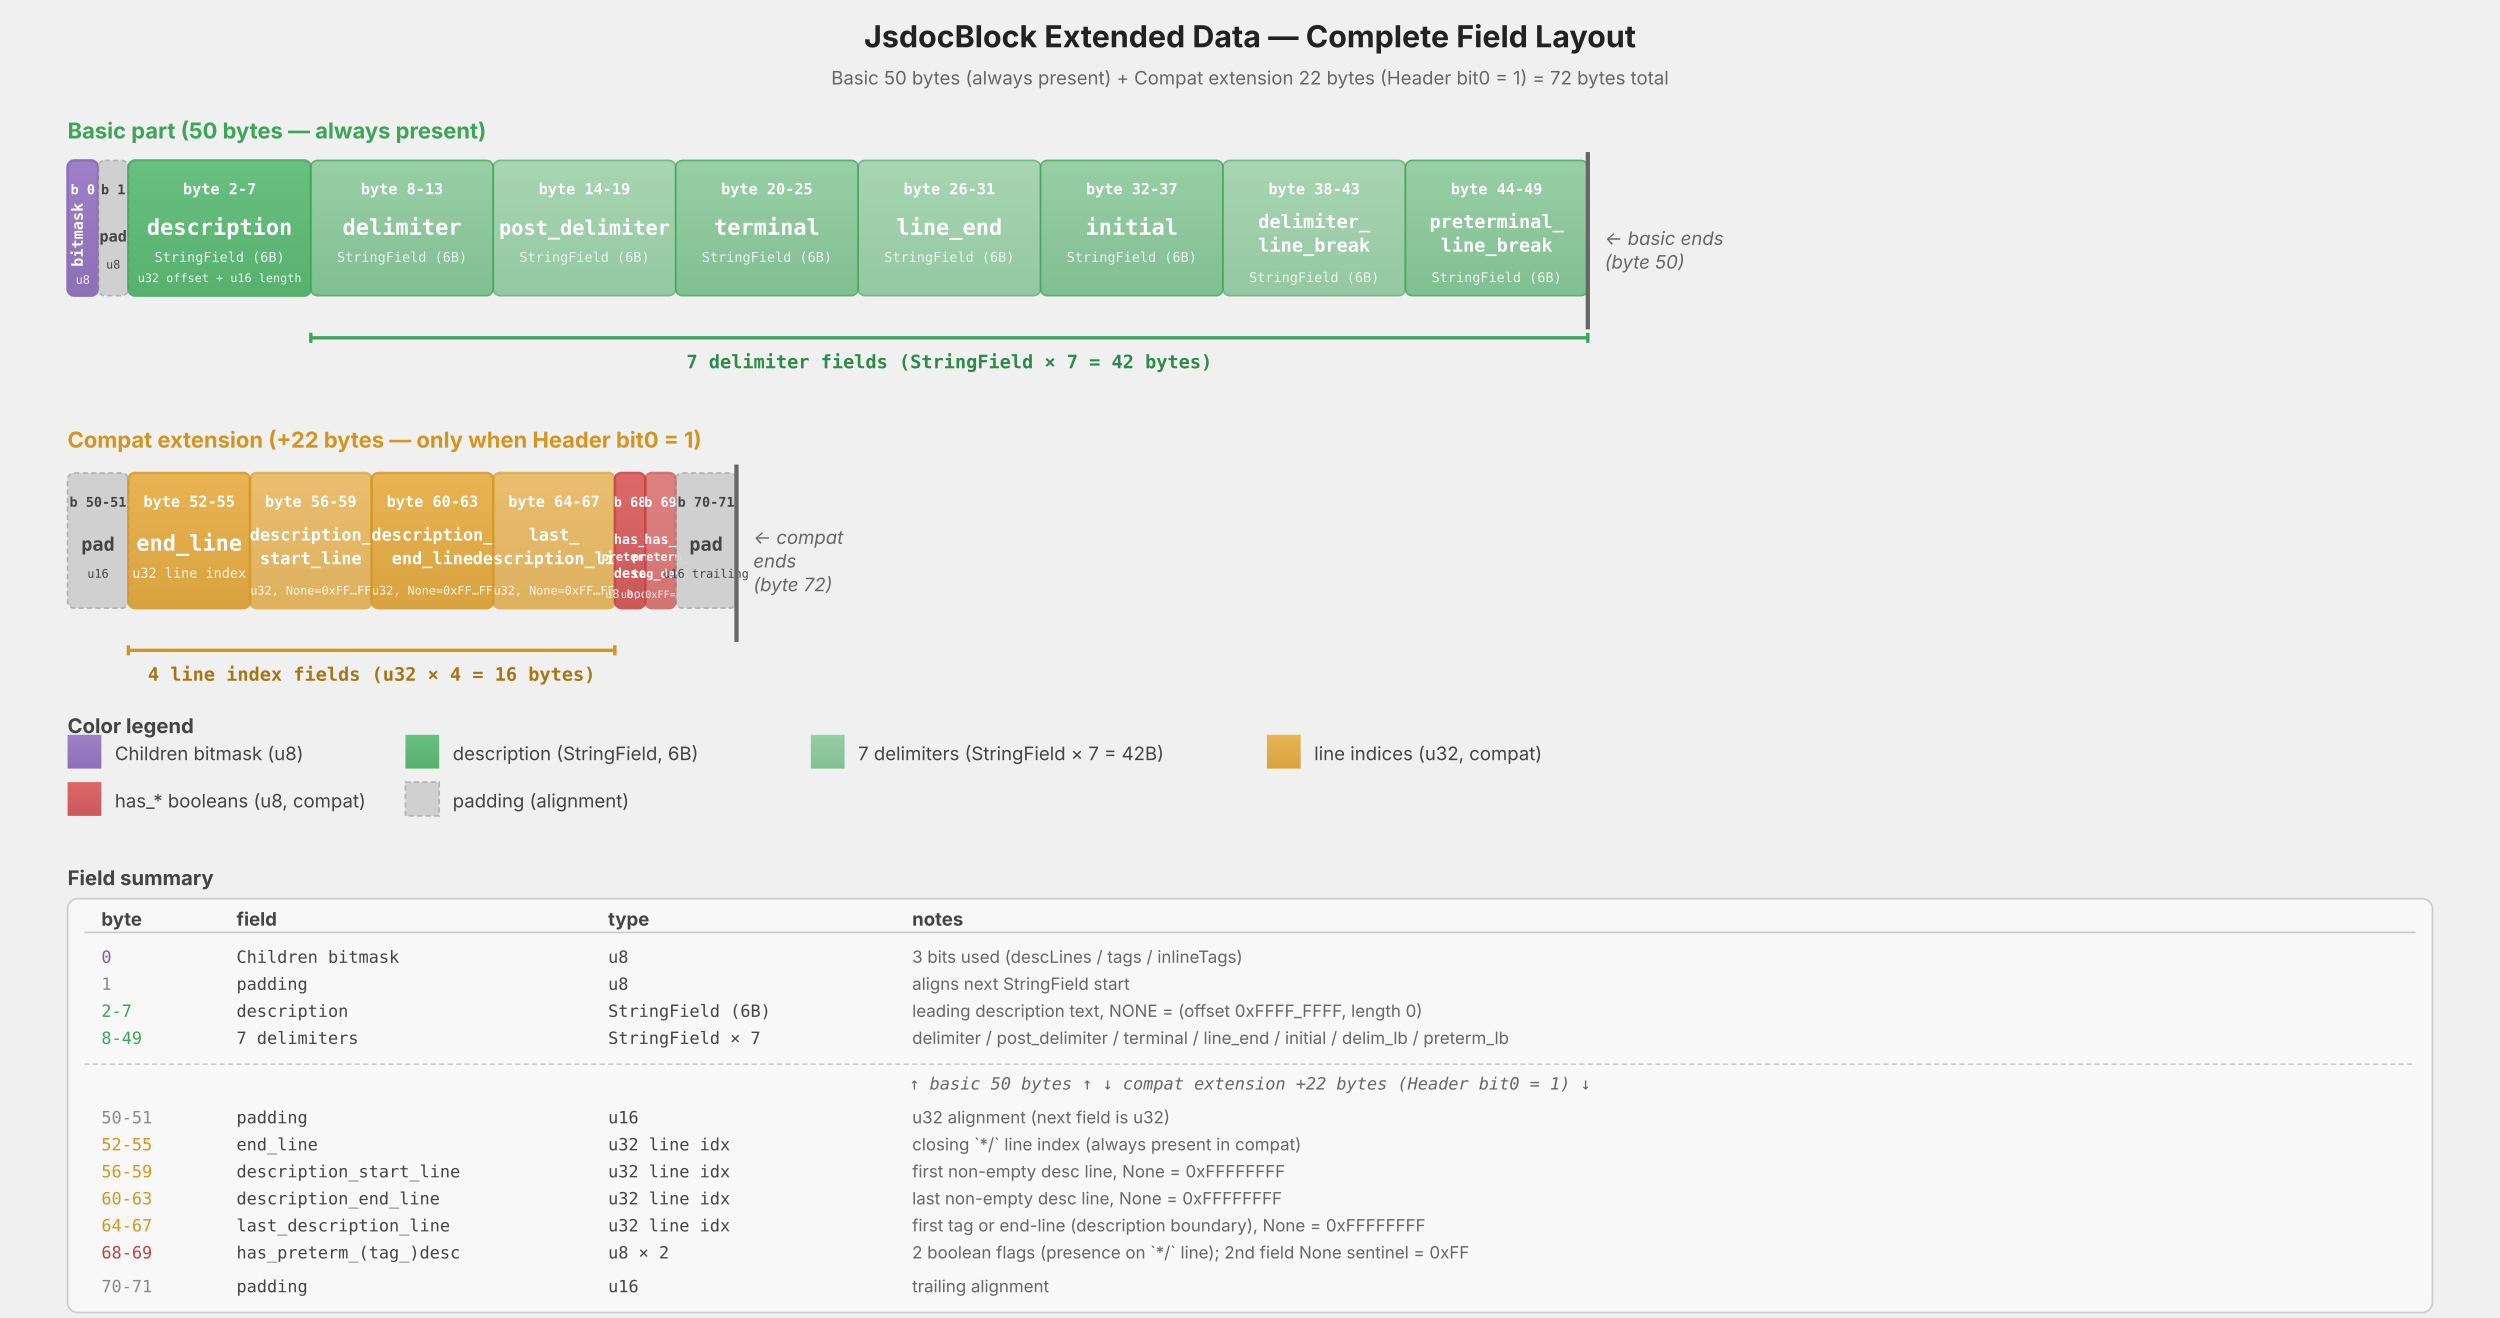
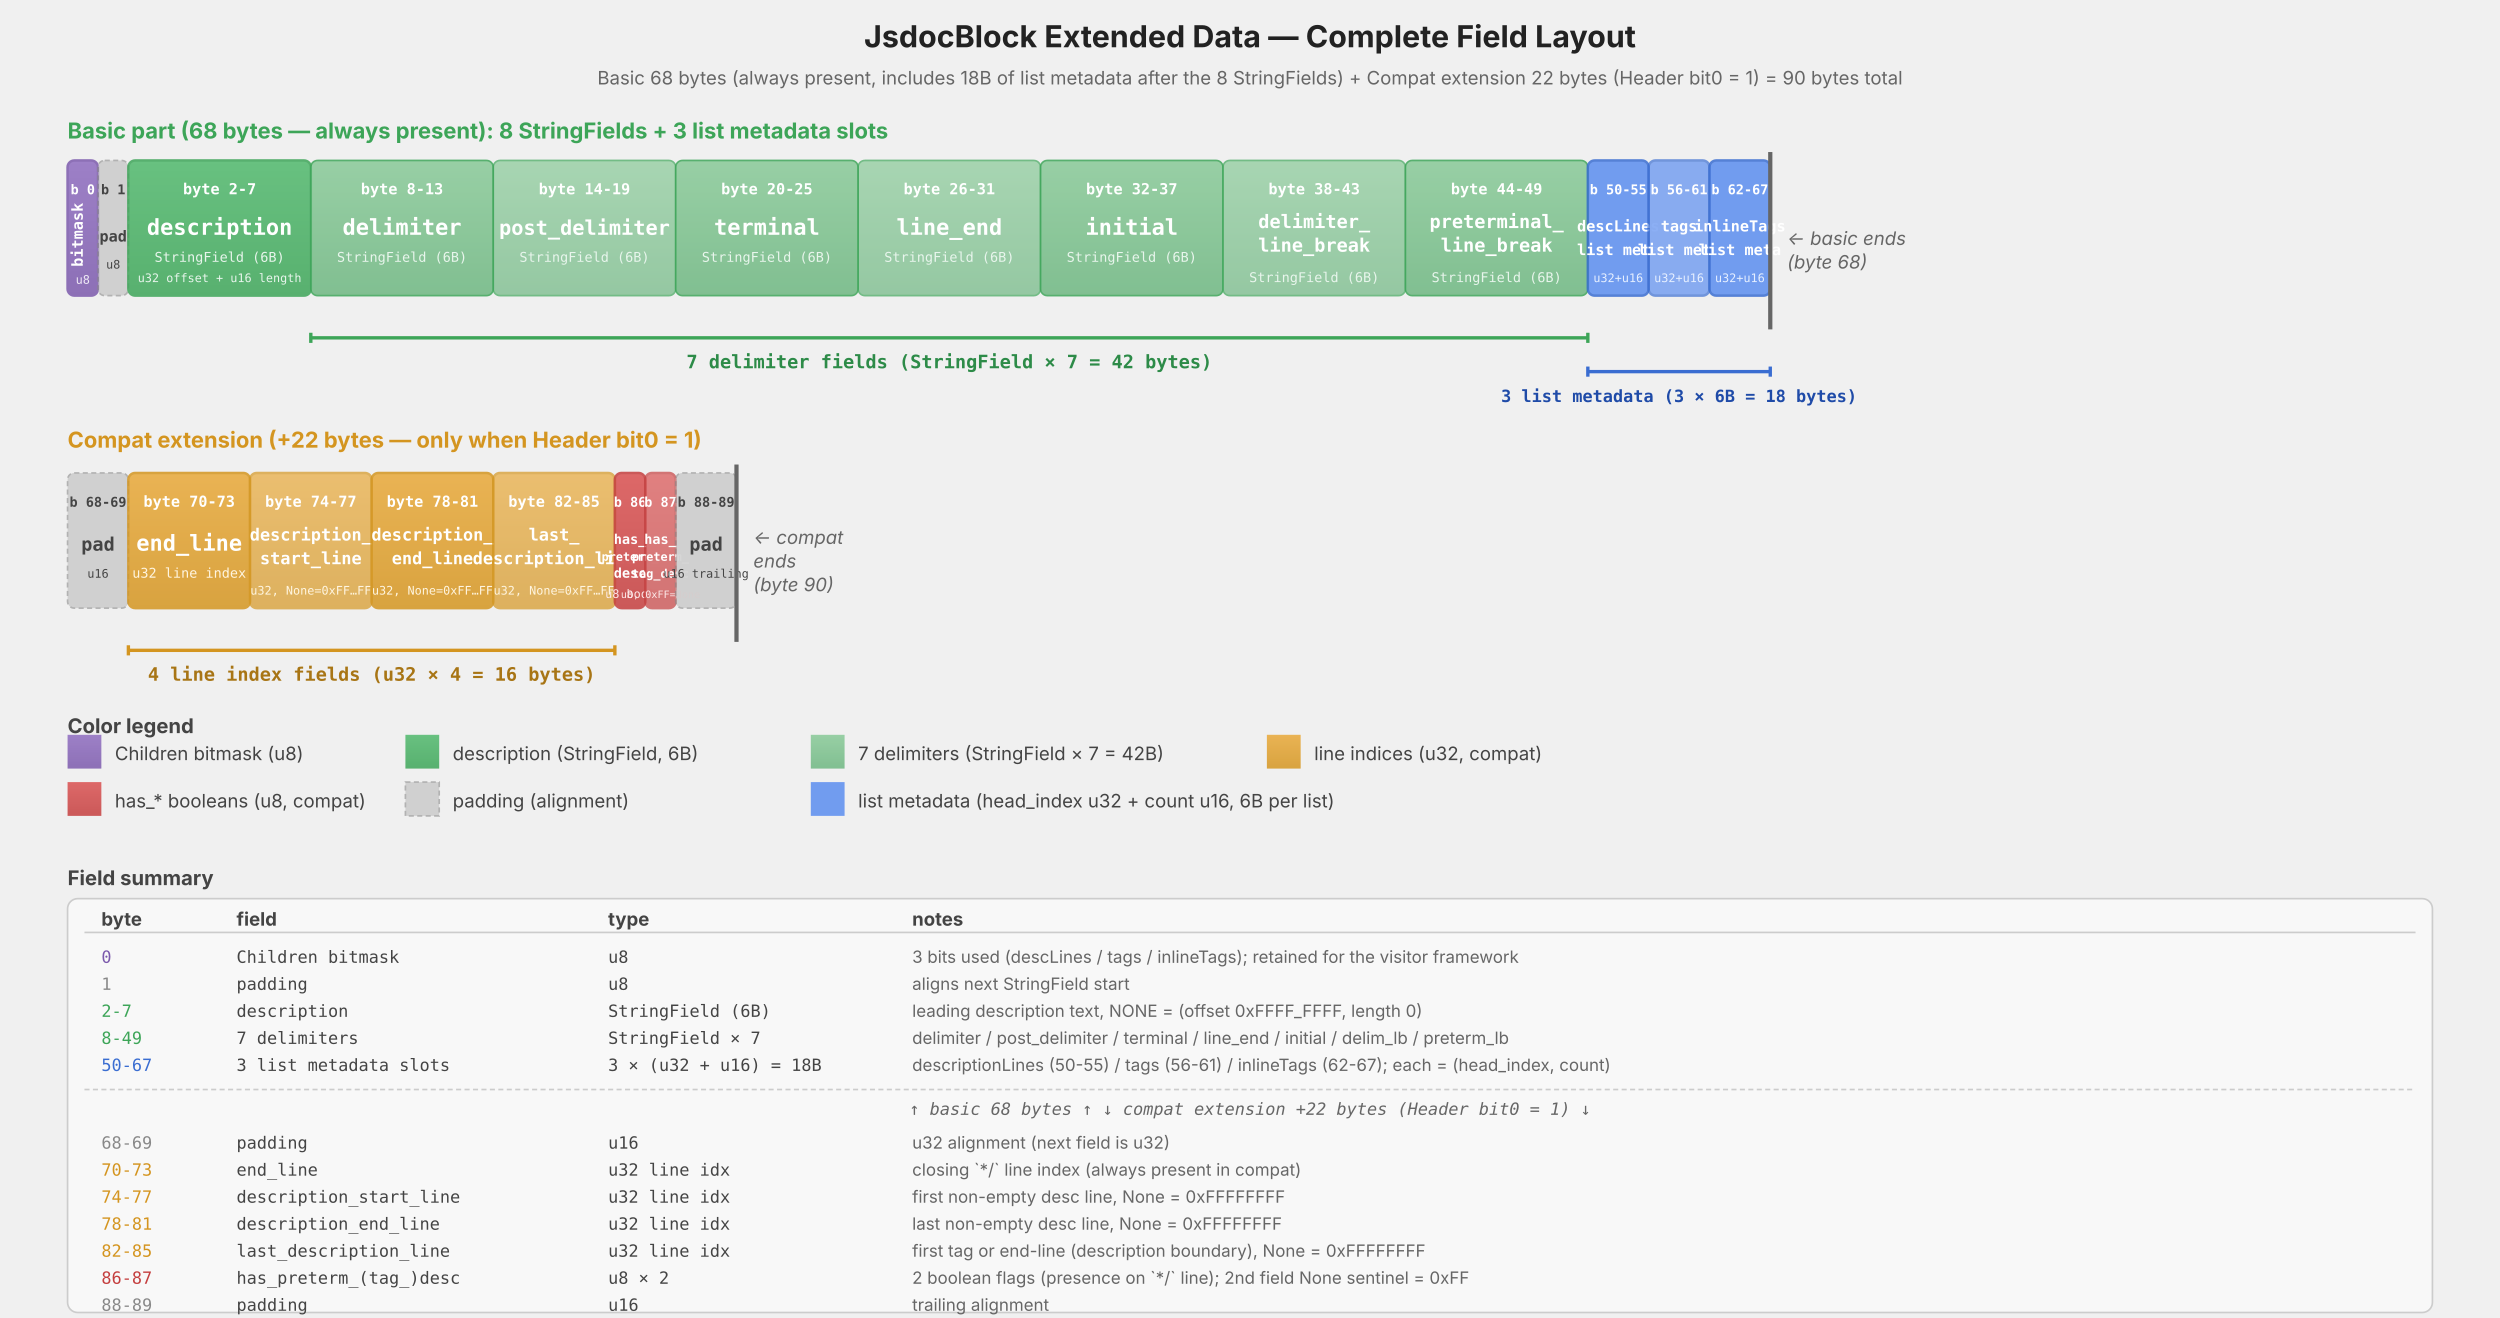
<svg xmlns="http://www.w3.org/2000/svg" viewBox="0 0 1480 780" font-family="monospace" font-size="13">
  <defs>
    <linearGradient id="gBitmask" x1="0" y1="0" x2="0" y2="1">
      <stop offset="0%" stop-color="#8e6cbf" />
      <stop offset="100%" stop-color="#7b59ac" />
    </linearGradient>
    <linearGradient id="gStr" x1="0" y1="0" x2="0" y2="1">
      <stop offset="0%" stop-color="#50b86c" />
      <stop offset="100%" stop-color="#3da558" />
    </linearGradient>
    <linearGradient id="gStrLight" x1="0" y1="0" x2="0" y2="1">
      <stop offset="0%" stop-color="#88c997" />
      <stop offset="100%" stop-color="#6db680" />
    </linearGradient>
    <linearGradient id="gLine" x1="0" y1="0" x2="0" y2="1">
      <stop offset="0%" stop-color="#e8a838" />
      <stop offset="100%" stop-color="#d49520" />
    </linearGradient>
    <linearGradient id="gBool" x1="0" y1="0" x2="0" y2="1">
      <stop offset="0%" stop-color="#d95050" />
      <stop offset="100%" stop-color="#c43e3e" />
    </linearGradient>
  </defs>
  <text x="740" y="28" text-anchor="middle" font-size="18" font-weight="bold" fill="#222" font-family="-apple-system, system-ui, sans-serif">JsdocBlock Extended Data — Complete Field Layout</text>
-   <text x="740" y="50" text-anchor="middle" font-size="11" fill="#666" font-family="-apple-system, system-ui, sans-serif">Basic 50 bytes (always present) + Compat extension 22 bytes (Header bit0 = 1) = 72 bytes total</text>
-   <text x="40" y="82" font-size="13" font-weight="bold" fill="#3da558" font-family="-apple-system, system-ui, sans-serif">Basic part (50 bytes — always present)</text>
+   <text x="740" y="50" text-anchor="middle" font-size="11" fill="#666" font-family="-apple-system, system-ui, sans-serif">Basic 68 bytes (always present, includes 18B of list metadata after the 8 StringFields) + Compat extension 22 bytes (Header bit0 = 1) = 90 bytes total</text>
+   <text x="40" y="82" font-size="13" font-weight="bold" fill="#3da558" font-family="-apple-system, system-ui, sans-serif">Basic part (68 bytes — always present): 8 StringFields + 3 list metadata slots</text>
  <g transform="translate(40, 95)">
    <rect x="0" y="0" width="18" height="80" rx="4" fill="url(#gBitmask)" opacity="0.85" stroke="#7b59ac" stroke-width="1.5" />
    <text x="9" y="20" text-anchor="middle" font-size="8" fill="#fff" font-weight="bold">b 0</text>
    <text x="9" y="44" text-anchor="middle" font-size="9" fill="#fff" font-weight="bold" transform="rotate(-90 9 44)">bitmask</text>
    <text x="9" y="73" text-anchor="middle" font-size="7" fill="#efeaf5">u8</text>
    <rect x="18" y="0" width="18" height="80" rx="4" fill="#bbb" opacity="0.6" stroke="#888" stroke-width="1" stroke-dasharray="3,2" />
    <text x="27" y="20" text-anchor="middle" font-size="8" fill="#444" font-weight="bold">b 1</text>
    <text x="27" y="48" text-anchor="middle" font-size="9" fill="#444" font-weight="bold">pad</text>
    <text x="27" y="64" text-anchor="middle" font-size="7" fill="#444">u8</text>
    <rect x="36" y="0" width="108" height="80" rx="4" fill="url(#gStr)" opacity="0.85" stroke="#3da558" stroke-width="1.5" />
    <text x="90" y="20" text-anchor="middle" font-size="9" fill="#fff" font-weight="bold">byte 2-7</text>
    <text x="90" y="44" text-anchor="middle" font-size="13" fill="#fff" font-weight="bold">description</text>
    <text x="90" y="60" text-anchor="middle" font-size="8" fill="#e8f5ec">StringField (6B)</text>
    <text x="90" y="72" text-anchor="middle" font-size="7" fill="#e8f5ec">u32 offset + u16 length</text>
    <rect x="144" y="0" width="108" height="80" rx="4" fill="url(#gStrLight)" opacity="0.85" stroke="#3da558" stroke-width="1" />
    <text x="198" y="20" text-anchor="middle" font-size="9" fill="#fff" font-weight="bold">byte 8-13</text>
    <text x="198" y="44" text-anchor="middle" font-size="13" fill="#fff" font-weight="bold">delimiter</text>
    <text x="198" y="60" text-anchor="middle" font-size="8" fill="#e8f5ec">StringField (6B)</text>
    <rect x="252" y="0" width="108" height="80" rx="4" fill="url(#gStrLight)" opacity="0.7" stroke="#3da558" stroke-width="1" />
    <text x="306" y="20" text-anchor="middle" font-size="9" fill="#fff" font-weight="bold">byte 14-19</text>
    <text x="306" y="44" text-anchor="middle" font-size="12" fill="#fff" font-weight="bold">post_delimiter</text>
    <text x="306" y="60" text-anchor="middle" font-size="8" fill="#e8f5ec">StringField (6B)</text>
    <rect x="360" y="0" width="108" height="80" rx="4" fill="url(#gStrLight)" opacity="0.85" stroke="#3da558" stroke-width="1" />
    <text x="414" y="20" text-anchor="middle" font-size="9" fill="#fff" font-weight="bold">byte 20-25</text>
    <text x="414" y="44" text-anchor="middle" font-size="13" fill="#fff" font-weight="bold">terminal</text>
    <text x="414" y="60" text-anchor="middle" font-size="8" fill="#e8f5ec">StringField (6B)</text>
    <rect x="468" y="0" width="108" height="80" rx="4" fill="url(#gStrLight)" opacity="0.7" stroke="#3da558" stroke-width="1" />
    <text x="522" y="20" text-anchor="middle" font-size="9" fill="#fff" font-weight="bold">byte 26-31</text>
    <text x="522" y="44" text-anchor="middle" font-size="13" fill="#fff" font-weight="bold">line_end</text>
    <text x="522" y="60" text-anchor="middle" font-size="8" fill="#e8f5ec">StringField (6B)</text>
    <rect x="576" y="0" width="108" height="80" rx="4" fill="url(#gStrLight)" opacity="0.85" stroke="#3da558" stroke-width="1" />
    <text x="630" y="20" text-anchor="middle" font-size="9" fill="#fff" font-weight="bold">byte 32-37</text>
    <text x="630" y="44" text-anchor="middle" font-size="13" fill="#fff" font-weight="bold">initial</text>
    <text x="630" y="60" text-anchor="middle" font-size="8" fill="#e8f5ec">StringField (6B)</text>
    <rect x="684" y="0" width="108" height="80" rx="4" fill="url(#gStrLight)" opacity="0.7" stroke="#3da558" stroke-width="1" />
    <text x="738" y="20" text-anchor="middle" font-size="9" fill="#fff" font-weight="bold">byte 38-43</text>
    <text x="738" y="40" text-anchor="middle" font-size="11" fill="#fff" font-weight="bold">delimiter_</text>
    <text x="738" y="54" text-anchor="middle" font-size="11" fill="#fff" font-weight="bold">line_break</text>
    <text x="738" y="72" text-anchor="middle" font-size="8" fill="#e8f5ec">StringField (6B)</text>
    <rect x="792" y="0" width="108" height="80" rx="4" fill="url(#gStrLight)" opacity="0.85" stroke="#3da558" stroke-width="1" />
    <text x="846" y="20" text-anchor="middle" font-size="9" fill="#fff" font-weight="bold">byte 44-49</text>
    <text x="846" y="40" text-anchor="middle" font-size="11" fill="#fff" font-weight="bold">preterminal_</text>
    <text x="846" y="54" text-anchor="middle" font-size="11" fill="#fff" font-weight="bold">line_break</text>
    <text x="846" y="72" text-anchor="middle" font-size="8" fill="#e8f5ec">StringField (6B)</text>
-     <line x1="900" y1="-5" x2="900" y2="100" stroke="#666" stroke-width="2.5" />
-     <text x="910" y="50" font-size="11" fill="#666" font-style="italic" font-family="-apple-system, system-ui, sans-serif">← basic ends</text>
-     <text x="910" y="64" font-size="11" fill="#666" font-style="italic" font-family="-apple-system, system-ui, sans-serif">  (byte 50)</text>
+     <rect x="900" y="0" width="36" height="80" rx="4" fill="#5b8def" opacity="0.85" stroke="#3a6dd1" stroke-width="1.5" />
+     <text x="918" y="20" text-anchor="middle" font-size="8" fill="#fff" font-weight="bold">b 50-55</text>
+     <text x="918" y="42" text-anchor="middle" font-size="9" fill="#fff" font-weight="bold">descLines</text>
+     <text x="918" y="56" text-anchor="middle" font-size="9" fill="#fff" font-weight="bold">list meta</text>
+     <text x="918" y="72" text-anchor="middle" font-size="7" fill="#e6efff">u32+u16</text>
+     <rect x="936" y="0" width="36" height="80" rx="4" fill="#5b8def" opacity="0.7" stroke="#3a6dd1" stroke-width="1.5" />
+     <text x="954" y="20" text-anchor="middle" font-size="8" fill="#fff" font-weight="bold">b 56-61</text>
+     <text x="954" y="42" text-anchor="middle" font-size="9" fill="#fff" font-weight="bold">tags</text>
+     <text x="954" y="56" text-anchor="middle" font-size="9" fill="#fff" font-weight="bold">list meta</text>
+     <text x="954" y="72" text-anchor="middle" font-size="7" fill="#e6efff">u32+u16</text>
+     <rect x="972" y="0" width="36" height="80" rx="4" fill="#5b8def" opacity="0.85" stroke="#3a6dd1" stroke-width="1.5" />
+     <text x="990" y="20" text-anchor="middle" font-size="8" fill="#fff" font-weight="bold">b 62-67</text>
+     <text x="990" y="42" text-anchor="middle" font-size="9" fill="#fff" font-weight="bold">inlineTags</text>
+     <text x="990" y="56" text-anchor="middle" font-size="9" fill="#fff" font-weight="bold">list meta</text>
+     <text x="990" y="72" text-anchor="middle" font-size="7" fill="#e6efff">u32+u16</text>
+     <line x1="1008" y1="-5" x2="1008" y2="100" stroke="#666" stroke-width="2.5" />
+     <text x="1018" y="50" font-size="11" fill="#666" font-style="italic" font-family="-apple-system, system-ui, sans-serif">← basic ends</text>
+     <text x="1018" y="64" font-size="11" fill="#666" font-style="italic" font-family="-apple-system, system-ui, sans-serif">  (byte 68)</text>
  </g>
  <g transform="translate(40, 200)">
    <line x1="144" y1="0" x2="900" y2="0" stroke="#3da558" stroke-width="2" />
    <line x1="144" y1="-3" x2="144" y2="3" stroke="#3da558" stroke-width="2" />
    <line x1="900" y1="-3" x2="900" y2="3" stroke="#3da558" stroke-width="2" />
    <text x="522" y="18" text-anchor="middle" fill="#2d8b48" font-size="11" font-weight="bold">7 delimiter fields (StringField × 7 = 42 bytes)</text>
  </g>
+   <g transform="translate(40, 220)">
+     <line x1="900" y1="0" x2="1008" y2="0" stroke="#3a6dd1" stroke-width="2" />
+     <line x1="900" y1="-3" x2="900" y2="3" stroke="#3a6dd1" stroke-width="2" />
+     <line x1="1008" y1="-3" x2="1008" y2="3" stroke="#3a6dd1" stroke-width="2" />
+     <text x="954" y="18" text-anchor="middle" fill="#1f4ba8" font-size="10" font-weight="bold">3 list metadata (3 × 6B = 18 bytes)</text>
+   </g>
  <text x="40" y="265" font-size="13" font-weight="bold" fill="#d49520" font-family="-apple-system, system-ui, sans-serif">Compat extension (+22 bytes — only when Header bit0 = 1)</text>
  <g transform="translate(40, 280)">
    <rect x="0" y="0" width="36" height="80" rx="4" fill="#bbb" opacity="0.6" stroke="#888" stroke-width="1" stroke-dasharray="3,2" />
-     <text x="18" y="20" text-anchor="middle" font-size="8" fill="#444" font-weight="bold">b 50-51</text>
+     <text x="18" y="20" text-anchor="middle" font-size="8" fill="#444" font-weight="bold">b 68-69</text>
    <text x="18" y="46" text-anchor="middle" font-size="11" fill="#444" font-weight="bold">pad</text>
    <text x="18" y="62" text-anchor="middle" font-size="7" fill="#444">u16</text>
    <rect x="36" y="0" width="72" height="80" rx="4" fill="url(#gLine)" opacity="0.85" stroke="#d49520" stroke-width="1.5" />
-     <text x="72" y="20" text-anchor="middle" font-size="9" fill="#fff" font-weight="bold">byte 52-55</text>
+     <text x="72" y="20" text-anchor="middle" font-size="9" fill="#fff" font-weight="bold">byte 70-73</text>
    <text x="72" y="46" text-anchor="middle" font-size="13" fill="#fff" font-weight="bold">end_line</text>
    <text x="72" y="62" text-anchor="middle" font-size="8" fill="#fff5e0">u32 line index</text>
    <rect x="108" y="0" width="72" height="80" rx="4" fill="url(#gLine)" opacity="0.7" stroke="#d49520" stroke-width="1.5" />
-     <text x="144" y="20" text-anchor="middle" font-size="9" fill="#fff" font-weight="bold">byte 56-59</text>
+     <text x="144" y="20" text-anchor="middle" font-size="9" fill="#fff" font-weight="bold">byte 74-77</text>
    <text x="144" y="40" text-anchor="middle" font-size="10" fill="#fff" font-weight="bold">description_</text>
    <text x="144" y="54" text-anchor="middle" font-size="10" fill="#fff" font-weight="bold">start_line</text>
    <text x="144" y="72" text-anchor="middle" font-size="7" fill="#fff5e0">u32, None=0xFF…FF</text>
    <rect x="180" y="0" width="72" height="80" rx="4" fill="url(#gLine)" opacity="0.85" stroke="#d49520" stroke-width="1.5" />
-     <text x="216" y="20" text-anchor="middle" font-size="9" fill="#fff" font-weight="bold">byte 60-63</text>
+     <text x="216" y="20" text-anchor="middle" font-size="9" fill="#fff" font-weight="bold">byte 78-81</text>
    <text x="216" y="40" text-anchor="middle" font-size="10" fill="#fff" font-weight="bold">description_</text>
    <text x="216" y="54" text-anchor="middle" font-size="10" fill="#fff" font-weight="bold">end_line</text>
    <text x="216" y="72" text-anchor="middle" font-size="7" fill="#fff5e0">u32, None=0xFF…FF</text>
    <rect x="252" y="0" width="72" height="80" rx="4" fill="url(#gLine)" opacity="0.7" stroke="#d49520" stroke-width="1.5" />
-     <text x="288" y="20" text-anchor="middle" font-size="9" fill="#fff" font-weight="bold">byte 64-67</text>
+     <text x="288" y="20" text-anchor="middle" font-size="9" fill="#fff" font-weight="bold">byte 82-85</text>
    <text x="288" y="40" text-anchor="middle" font-size="10" fill="#fff" font-weight="bold">last_</text>
    <text x="288" y="54" text-anchor="middle" font-size="10" fill="#fff" font-weight="bold">description_line</text>
    <text x="288" y="72" text-anchor="middle" font-size="7" fill="#fff5e0">u32, None=0xFF…FF</text>
    <rect x="324" y="0" width="18" height="80" rx="4" fill="url(#gBool)" opacity="0.85" stroke="#c43e3e" stroke-width="1.5" />
-     <text x="333" y="20" text-anchor="middle" font-size="8" fill="#fff" font-weight="bold">b 68</text>
+     <text x="333" y="20" text-anchor="middle" font-size="8" fill="#fff" font-weight="bold">b 86</text>
    <text x="333" y="42" text-anchor="middle" font-size="8" fill="#fff" font-weight="bold">has_</text>
    <text x="333" y="52" text-anchor="middle" font-size="7" fill="#fff" font-weight="bold">preterm_</text>
    <text x="333" y="62" text-anchor="middle" font-size="8" fill="#fff" font-weight="bold">desc</text>
    <text x="333" y="74" text-anchor="middle" font-size="7" fill="#fce8e8">u8 bool</text>
    <rect x="342" y="0" width="18" height="80" rx="4" fill="url(#gBool)" opacity="0.7" stroke="#c43e3e" stroke-width="1.5" />
-     <text x="351" y="20" text-anchor="middle" font-size="8" fill="#fff" font-weight="bold">b 69</text>
+     <text x="351" y="20" text-anchor="middle" font-size="8" fill="#fff" font-weight="bold">b 87</text>
    <text x="351" y="42" text-anchor="middle" font-size="8" fill="#fff" font-weight="bold">has_</text>
    <text x="351" y="52" text-anchor="middle" font-size="7" fill="#fff" font-weight="bold">preterm_</text>
    <text x="351" y="62" text-anchor="middle" font-size="7" fill="#fff" font-weight="bold">tag_desc</text>
    <text x="351" y="74" text-anchor="middle" font-size="6" fill="#fce8e8">u8, 0xFF=None</text>
    <rect x="360" y="0" width="36" height="80" rx="4" fill="#bbb" opacity="0.6" stroke="#888" stroke-width="1" stroke-dasharray="3,2" />
-     <text x="378" y="20" text-anchor="middle" font-size="8" fill="#444" font-weight="bold">b 70-71</text>
+     <text x="378" y="20" text-anchor="middle" font-size="8" fill="#444" font-weight="bold">b 88-89</text>
    <text x="378" y="46" text-anchor="middle" font-size="11" fill="#444" font-weight="bold">pad</text>
    <text x="378" y="62" text-anchor="middle" font-size="7" fill="#444">u16 trailing</text>
    <line x1="396" y1="-5" x2="396" y2="100" stroke="#666" stroke-width="2.5" />
    <text x="406" y="42" font-size="11" fill="#666" font-style="italic" font-family="-apple-system, system-ui, sans-serif">← compat</text>
    <text x="406" y="56" font-size="11" fill="#666" font-style="italic" font-family="-apple-system, system-ui, sans-serif">   ends</text>
-     <text x="406" y="70" font-size="11" fill="#666" font-style="italic" font-family="-apple-system, system-ui, sans-serif">(byte 72)</text>
+     <text x="406" y="70" font-size="11" fill="#666" font-style="italic" font-family="-apple-system, system-ui, sans-serif">(byte 90)</text>
  </g>
  <g transform="translate(40, 385)">
    <line x1="36" y1="0" x2="324" y2="0" stroke="#d49520" stroke-width="2" />
    <line x1="36" y1="-3" x2="36" y2="3" stroke="#d49520" stroke-width="2" />
    <line x1="324" y1="-3" x2="324" y2="3" stroke="#d49520" stroke-width="2" />
    <text x="180" y="18" text-anchor="middle" fill="#a87515" font-size="11" font-weight="bold">4 line index fields (u32 × 4 = 16 bytes)</text>
  </g>
  <g transform="translate(40, 420)">
    <text x="0" y="14" font-size="12" font-weight="bold" fill="#444" font-family="-apple-system, system-ui, sans-serif">Color legend</text>
  </g>
  <g transform="translate(40, 435)">
    <rect x="0" y="0" width="20" height="20" fill="url(#gBitmask)" opacity="0.85" />
    <text x="28" y="15" font-size="11" fill="#444" font-family="-apple-system, system-ui, sans-serif">Children bitmask (u8)</text>
    <rect x="200" y="0" width="20" height="20" fill="url(#gStr)" opacity="0.85" />
    <text x="228" y="15" font-size="11" fill="#444" font-family="-apple-system, system-ui, sans-serif">description (StringField, 6B)</text>
    <rect x="440" y="0" width="20" height="20" fill="url(#gStrLight)" opacity="0.85" />
    <text x="468" y="15" font-size="11" fill="#444" font-family="-apple-system, system-ui, sans-serif">7 delimiters (StringField × 7 = 42B)</text>
    <rect x="710" y="0" width="20" height="20" fill="url(#gLine)" opacity="0.85" />
    <text x="738" y="15" font-size="11" fill="#444" font-family="-apple-system, system-ui, sans-serif">line indices (u32, compat)</text>
    <rect x="0" y="28" width="20" height="20" fill="url(#gBool)" opacity="0.85" />
    <text x="28" y="43" font-size="11" fill="#444" font-family="-apple-system, system-ui, sans-serif">has_* booleans (u8, compat)</text>
    <rect x="200" y="28" width="20" height="20" fill="#bbb" opacity="0.6" stroke="#888" stroke-dasharray="3,2" />
    <text x="228" y="43" font-size="11" fill="#444" font-family="-apple-system, system-ui, sans-serif">padding (alignment)</text>
+     <rect x="440" y="28" width="20" height="20" fill="#5b8def" opacity="0.85" />
+     <text x="468" y="43" font-size="11" fill="#444" font-family="-apple-system, system-ui, sans-serif">list metadata (head_index u32 + count u16, 6B per list)</text>
  </g>
  <g transform="translate(40, 510)">
    <text x="0" y="14" font-size="12" font-weight="bold" fill="#444" font-family="-apple-system, system-ui, sans-serif">Field summary</text>
    <rect x="0" y="22" width="1400" height="245" rx="6" fill="#f8f8f8" stroke="#ccc" stroke-width="1" />
    <line x1="10" y1="42" x2="1390" y2="42" stroke="#ccc" />
    <text x="20" y="38" font-size="11" font-weight="bold" fill="#444" font-family="-apple-system, system-ui, sans-serif">byte</text>
    <text x="100" y="38" font-size="11" font-weight="bold" fill="#444" font-family="-apple-system, system-ui, sans-serif">field</text>
    <text x="320" y="38" font-size="11" font-weight="bold" fill="#444" font-family="-apple-system, system-ui, sans-serif">type</text>
    <text x="500" y="38" font-size="11" font-weight="bold" fill="#444" font-family="-apple-system, system-ui, sans-serif">notes</text>
    <text x="20" y="60" font-size="10" fill="#7b59ac" font-family="monospace">0</text>
    <text x="100" y="60" font-size="10" fill="#444" font-family="monospace">Children bitmask</text>
    <text x="320" y="60" font-size="10" fill="#444" font-family="monospace">u8</text>
-     <text x="500" y="60" font-size="10" fill="#666" font-family="-apple-system, system-ui, sans-serif">3 bits used (descLines / tags / inlineTags)</text>
+     <text x="500" y="60" font-size="10" fill="#666" font-family="-apple-system, system-ui, sans-serif">3 bits used (descLines / tags / inlineTags); retained for the visitor framework</text>
    <text x="20" y="76" font-size="10" fill="#888" font-family="monospace">1</text>
    <text x="100" y="76" font-size="10" fill="#444" font-family="monospace">padding</text>
    <text x="320" y="76" font-size="10" fill="#444" font-family="monospace">u8</text>
    <text x="500" y="76" font-size="10" fill="#666" font-family="-apple-system, system-ui, sans-serif">aligns next StringField start</text>
    <text x="20" y="92" font-size="10" fill="#3da558" font-family="monospace">2-7</text>
    <text x="100" y="92" font-size="10" fill="#444" font-family="monospace">description</text>
    <text x="320" y="92" font-size="10" fill="#444" font-family="monospace">StringField (6B)</text>
    <text x="500" y="92" font-size="10" fill="#666" font-family="-apple-system, system-ui, sans-serif">leading description text, NONE = (offset 0xFFFF_FFFF, length 0)</text>
    <text x="20" y="108" font-size="10" fill="#3da558" font-family="monospace">8-49</text>
    <text x="100" y="108" font-size="10" fill="#444" font-family="monospace">7 delimiters</text>
    <text x="320" y="108" font-size="10" fill="#444" font-family="monospace">StringField × 7</text>
    <text x="500" y="108" font-size="10" fill="#666" font-family="-apple-system, system-ui, sans-serif">delimiter / post_delimiter / terminal / line_end / initial / delim_lb / preterm_lb</text>
-     <line x1="10" y1="120" x2="1390" y2="120" stroke="#ccc" stroke-dasharray="3,2" />
-     <text x="700" y="135" text-anchor="middle" font-size="10" font-style="italic" fill="#666">↑ basic 50 bytes ↑                ↓ compat extension +22 bytes (Header bit0 = 1) ↓</text>
-     <text x="20" y="155" font-size="10" fill="#888" font-family="monospace">50-51</text>
-     <text x="100" y="155" font-size="10" fill="#444" font-family="monospace">padding</text>
-     <text x="320" y="155" font-size="10" fill="#444" font-family="monospace">u16</text>
-     <text x="500" y="155" font-size="10" fill="#666" font-family="-apple-system, system-ui, sans-serif">u32 alignment (next field is u32)</text>
-     <text x="20" y="171" font-size="10" fill="#d49520" font-family="monospace">52-55</text>
-     <text x="100" y="171" font-size="10" fill="#444" font-family="monospace">end_line</text>
-     <text x="320" y="171" font-size="10" fill="#444" font-family="monospace">u32 line idx</text>
-     <text x="500" y="171" font-size="10" fill="#666" font-family="-apple-system, system-ui, sans-serif">closing `*/` line index (always present in compat)</text>
-     <text x="20" y="187" font-size="10" fill="#d49520" font-family="monospace">56-59</text>
-     <text x="100" y="187" font-size="10" fill="#444" font-family="monospace">description_start_line</text>
-     <text x="320" y="187" font-size="10" fill="#444" font-family="monospace">u32 line idx</text>
-     <text x="500" y="187" font-size="10" fill="#666" font-family="-apple-system, system-ui, sans-serif">first non-empty desc line, None = 0xFFFFFFFF</text>
-     <text x="20" y="203" font-size="10" fill="#d49520" font-family="monospace">60-63</text>
-     <text x="100" y="203" font-size="10" fill="#444" font-family="monospace">description_end_line</text>
-     <text x="320" y="203" font-size="10" fill="#444" font-family="monospace">u32 line idx</text>
-     <text x="500" y="203" font-size="10" fill="#666" font-family="-apple-system, system-ui, sans-serif">last non-empty desc line, None = 0xFFFFFFFF</text>
-     <text x="20" y="219" font-size="10" fill="#d49520" font-family="monospace">64-67</text>
-     <text x="100" y="219" font-size="10" fill="#444" font-family="monospace">last_description_line</text>
-     <text x="320" y="219" font-size="10" fill="#444" font-family="monospace">u32 line idx</text>
-     <text x="500" y="219" font-size="10" fill="#666" font-family="-apple-system, system-ui, sans-serif">first tag or end-line (description boundary), None = 0xFFFFFFFF</text>
-     <text x="20" y="235" font-size="10" fill="#c43e3e" font-family="monospace">68-69</text>
-     <text x="100" y="235" font-size="10" fill="#444" font-family="monospace">has_preterm_(tag_)desc</text>
-     <text x="320" y="235" font-size="10" fill="#444" font-family="monospace">u8 × 2</text>
-     <text x="500" y="235" font-size="10" fill="#666" font-family="-apple-system, system-ui, sans-serif">2 boolean flags (presence on `*/` line); 2nd field None sentinel = 0xFF</text>
-     <text x="20" y="255" font-size="10" fill="#888" font-family="monospace">70-71</text>
-     <text x="100" y="255" font-size="10" fill="#444" font-family="monospace">padding</text>
-     <text x="320" y="255" font-size="10" fill="#444" font-family="monospace">u16</text>
-     <text x="500" y="255" font-size="10" fill="#666" font-family="-apple-system, system-ui, sans-serif">trailing alignment</text>
+     <text x="20" y="124" font-size="10" fill="#3a6dd1" font-family="monospace">50-67</text>
+     <text x="100" y="124" font-size="10" fill="#444" font-family="monospace">3 list metadata slots</text>
+     <text x="320" y="124" font-size="10" fill="#444" font-family="monospace">3 × (u32 + u16) = 18B</text>
+     <text x="500" y="124" font-size="10" fill="#666" font-family="-apple-system, system-ui, sans-serif">descriptionLines (50-55) / tags (56-61) / inlineTags (62-67); each = (head_index, count)</text>
+     <line x1="10" y1="135" x2="1390" y2="135" stroke="#ccc" stroke-dasharray="3,2" />
+     <text x="700" y="150" text-anchor="middle" font-size="10" font-style="italic" fill="#666">↑ basic 68 bytes ↑                ↓ compat extension +22 bytes (Header bit0 = 1) ↓</text>
+     <text x="20" y="170" font-size="10" fill="#888" font-family="monospace">68-69</text>
+     <text x="100" y="170" font-size="10" fill="#444" font-family="monospace">padding</text>
+     <text x="320" y="170" font-size="10" fill="#444" font-family="monospace">u16</text>
+     <text x="500" y="170" font-size="10" fill="#666" font-family="-apple-system, system-ui, sans-serif">u32 alignment (next field is u32)</text>
+     <text x="20" y="186" font-size="10" fill="#d49520" font-family="monospace">70-73</text>
+     <text x="100" y="186" font-size="10" fill="#444" font-family="monospace">end_line</text>
+     <text x="320" y="186" font-size="10" fill="#444" font-family="monospace">u32 line idx</text>
+     <text x="500" y="186" font-size="10" fill="#666" font-family="-apple-system, system-ui, sans-serif">closing `*/` line index (always present in compat)</text>
+     <text x="20" y="202" font-size="10" fill="#d49520" font-family="monospace">74-77</text>
+     <text x="100" y="202" font-size="10" fill="#444" font-family="monospace">description_start_line</text>
+     <text x="320" y="202" font-size="10" fill="#444" font-family="monospace">u32 line idx</text>
+     <text x="500" y="202" font-size="10" fill="#666" font-family="-apple-system, system-ui, sans-serif">first non-empty desc line, None = 0xFFFFFFFF</text>
+     <text x="20" y="218" font-size="10" fill="#d49520" font-family="monospace">78-81</text>
+     <text x="100" y="218" font-size="10" fill="#444" font-family="monospace">description_end_line</text>
+     <text x="320" y="218" font-size="10" fill="#444" font-family="monospace">u32 line idx</text>
+     <text x="500" y="218" font-size="10" fill="#666" font-family="-apple-system, system-ui, sans-serif">last non-empty desc line, None = 0xFFFFFFFF</text>
+     <text x="20" y="234" font-size="10" fill="#d49520" font-family="monospace">82-85</text>
+     <text x="100" y="234" font-size="10" fill="#444" font-family="monospace">last_description_line</text>
+     <text x="320" y="234" font-size="10" fill="#444" font-family="monospace">u32 line idx</text>
+     <text x="500" y="234" font-size="10" fill="#666" font-family="-apple-system, system-ui, sans-serif">first tag or end-line (description boundary), None = 0xFFFFFFFF</text>
+     <text x="20" y="250" font-size="10" fill="#c43e3e" font-family="monospace">86-87</text>
+     <text x="100" y="250" font-size="10" fill="#444" font-family="monospace">has_preterm_(tag_)desc</text>
+     <text x="320" y="250" font-size="10" fill="#444" font-family="monospace">u8 × 2</text>
+     <text x="500" y="250" font-size="10" fill="#666" font-family="-apple-system, system-ui, sans-serif">2 boolean flags (presence on `*/` line); 2nd field None sentinel = 0xFF</text>
+     <text x="20" y="266" font-size="10" fill="#888" font-family="monospace">88-89</text>
+     <text x="100" y="266" font-size="10" fill="#444" font-family="monospace">padding</text>
+     <text x="320" y="266" font-size="10" fill="#444" font-family="monospace">u16</text>
+     <text x="500" y="266" font-size="10" fill="#666" font-family="-apple-system, system-ui, sans-serif">trailing alignment</text>
  </g>
</svg>
